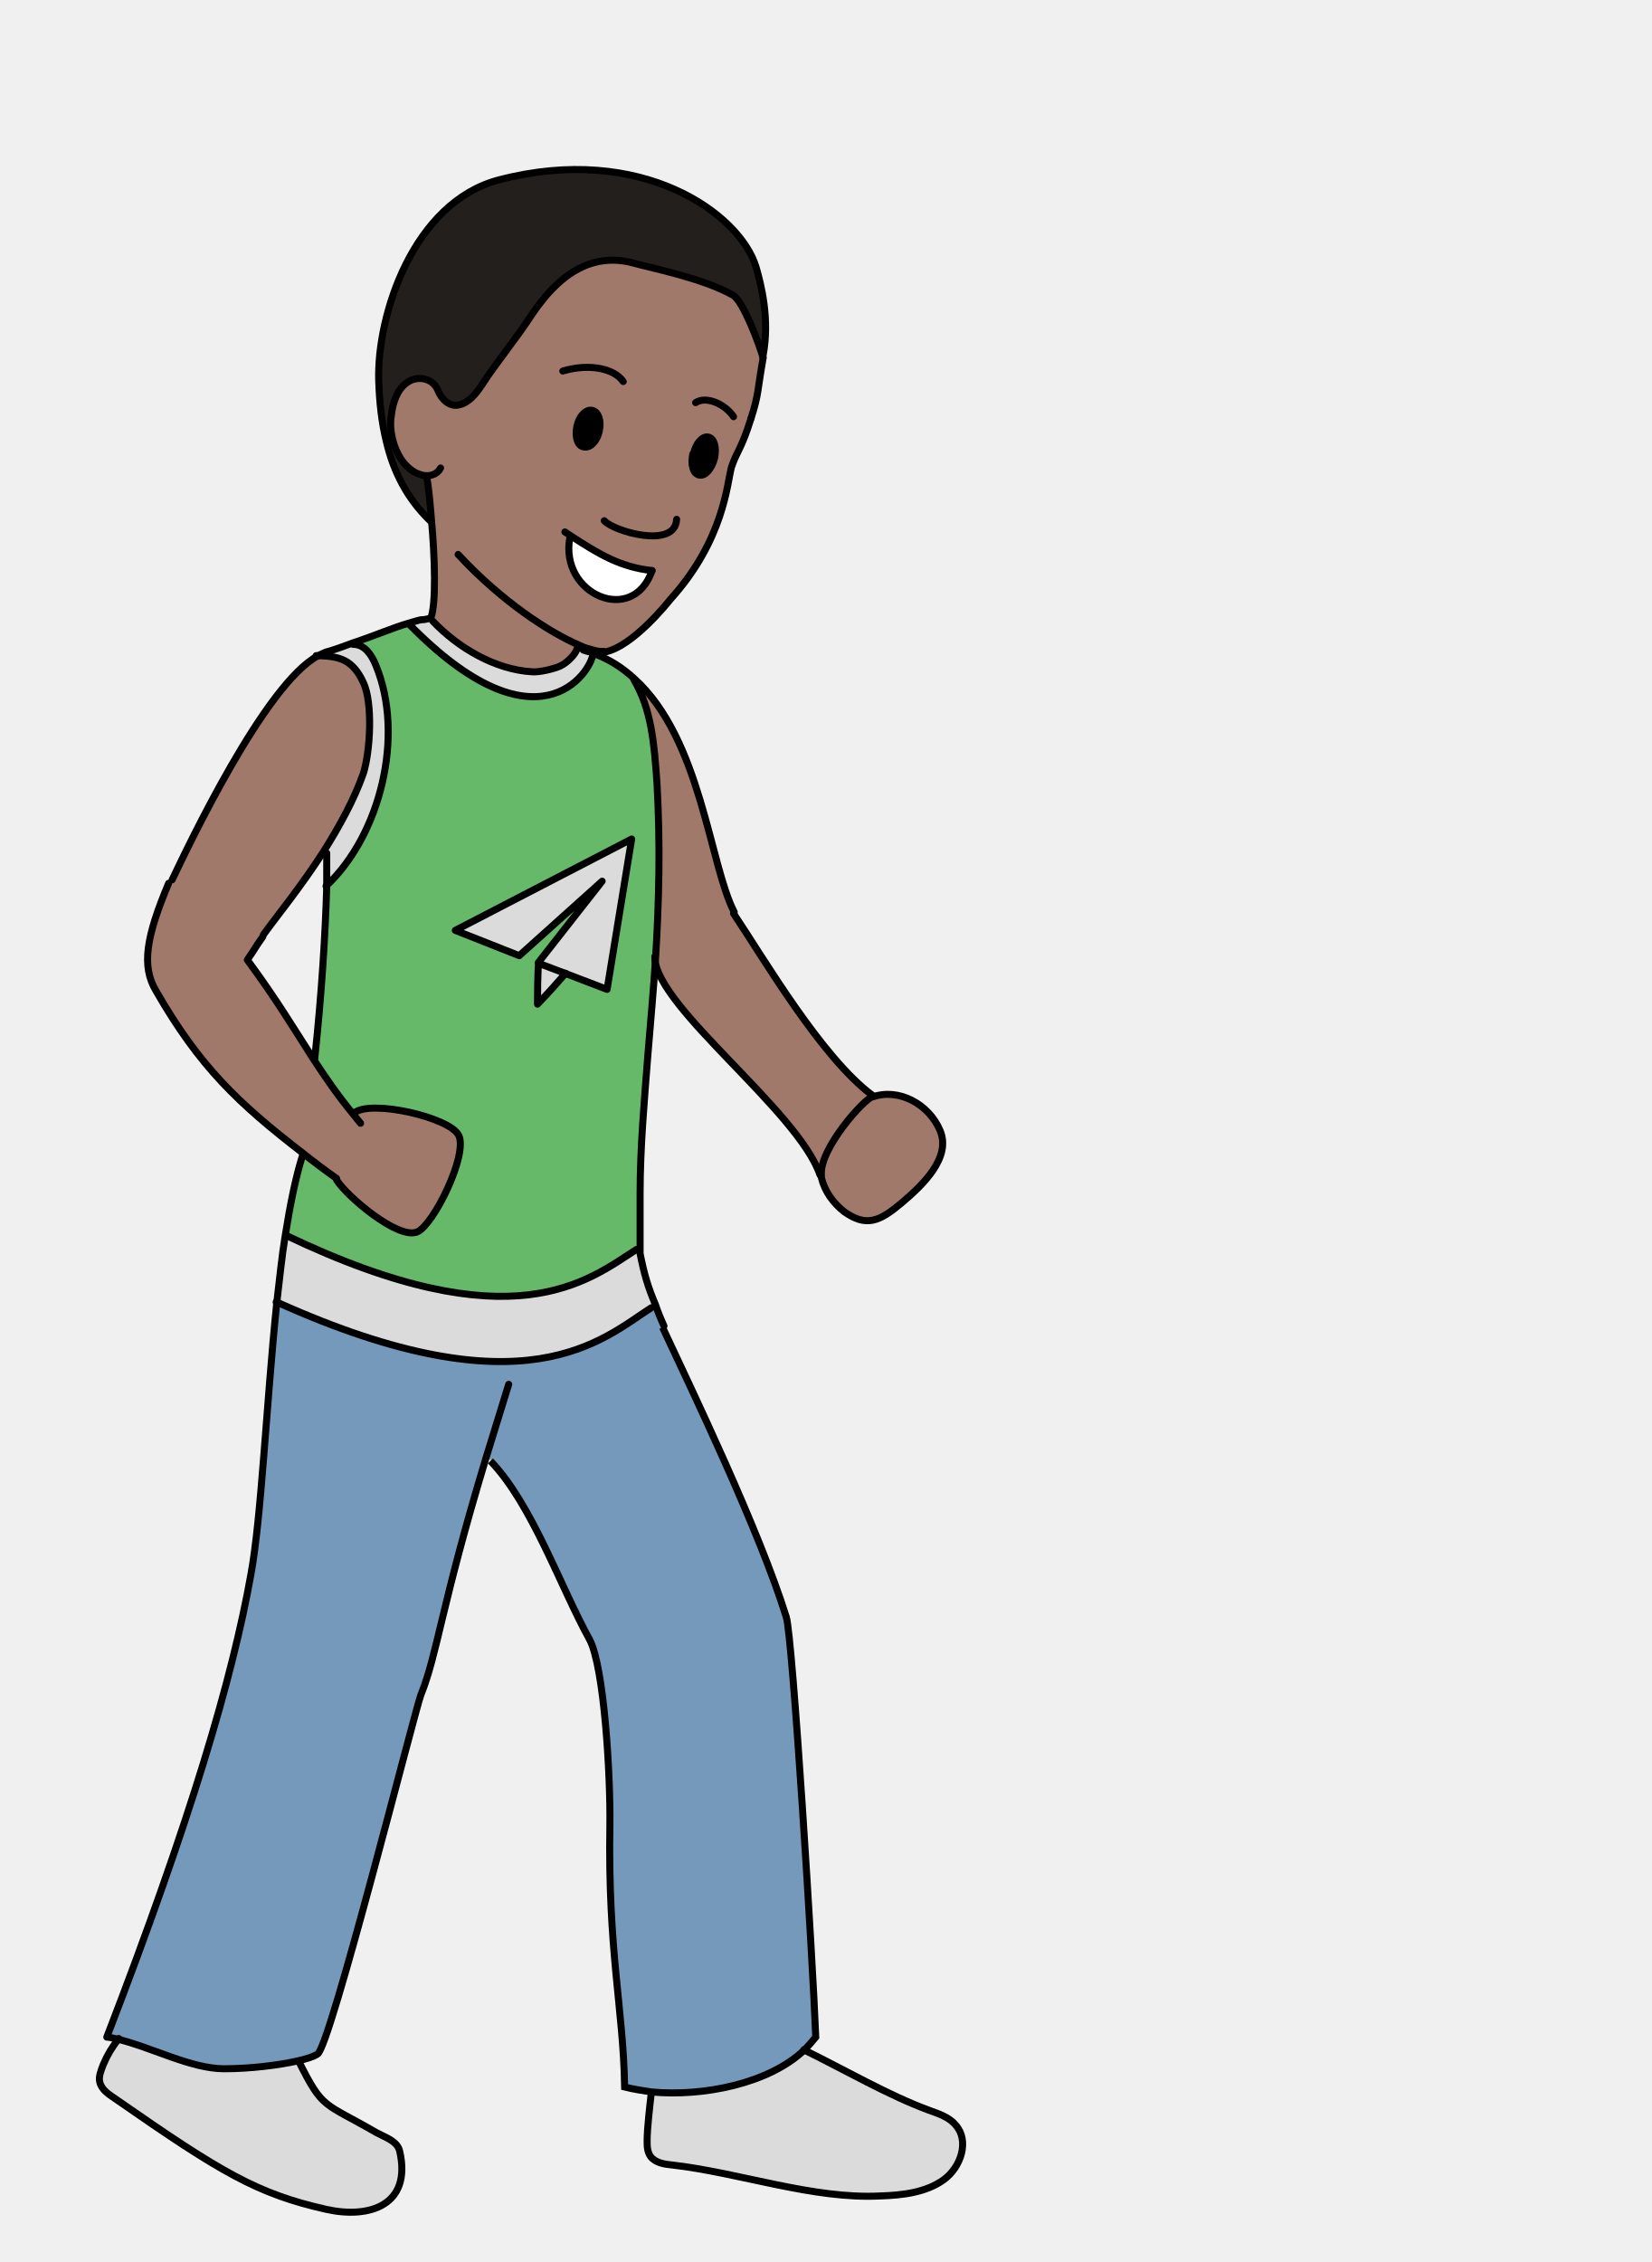
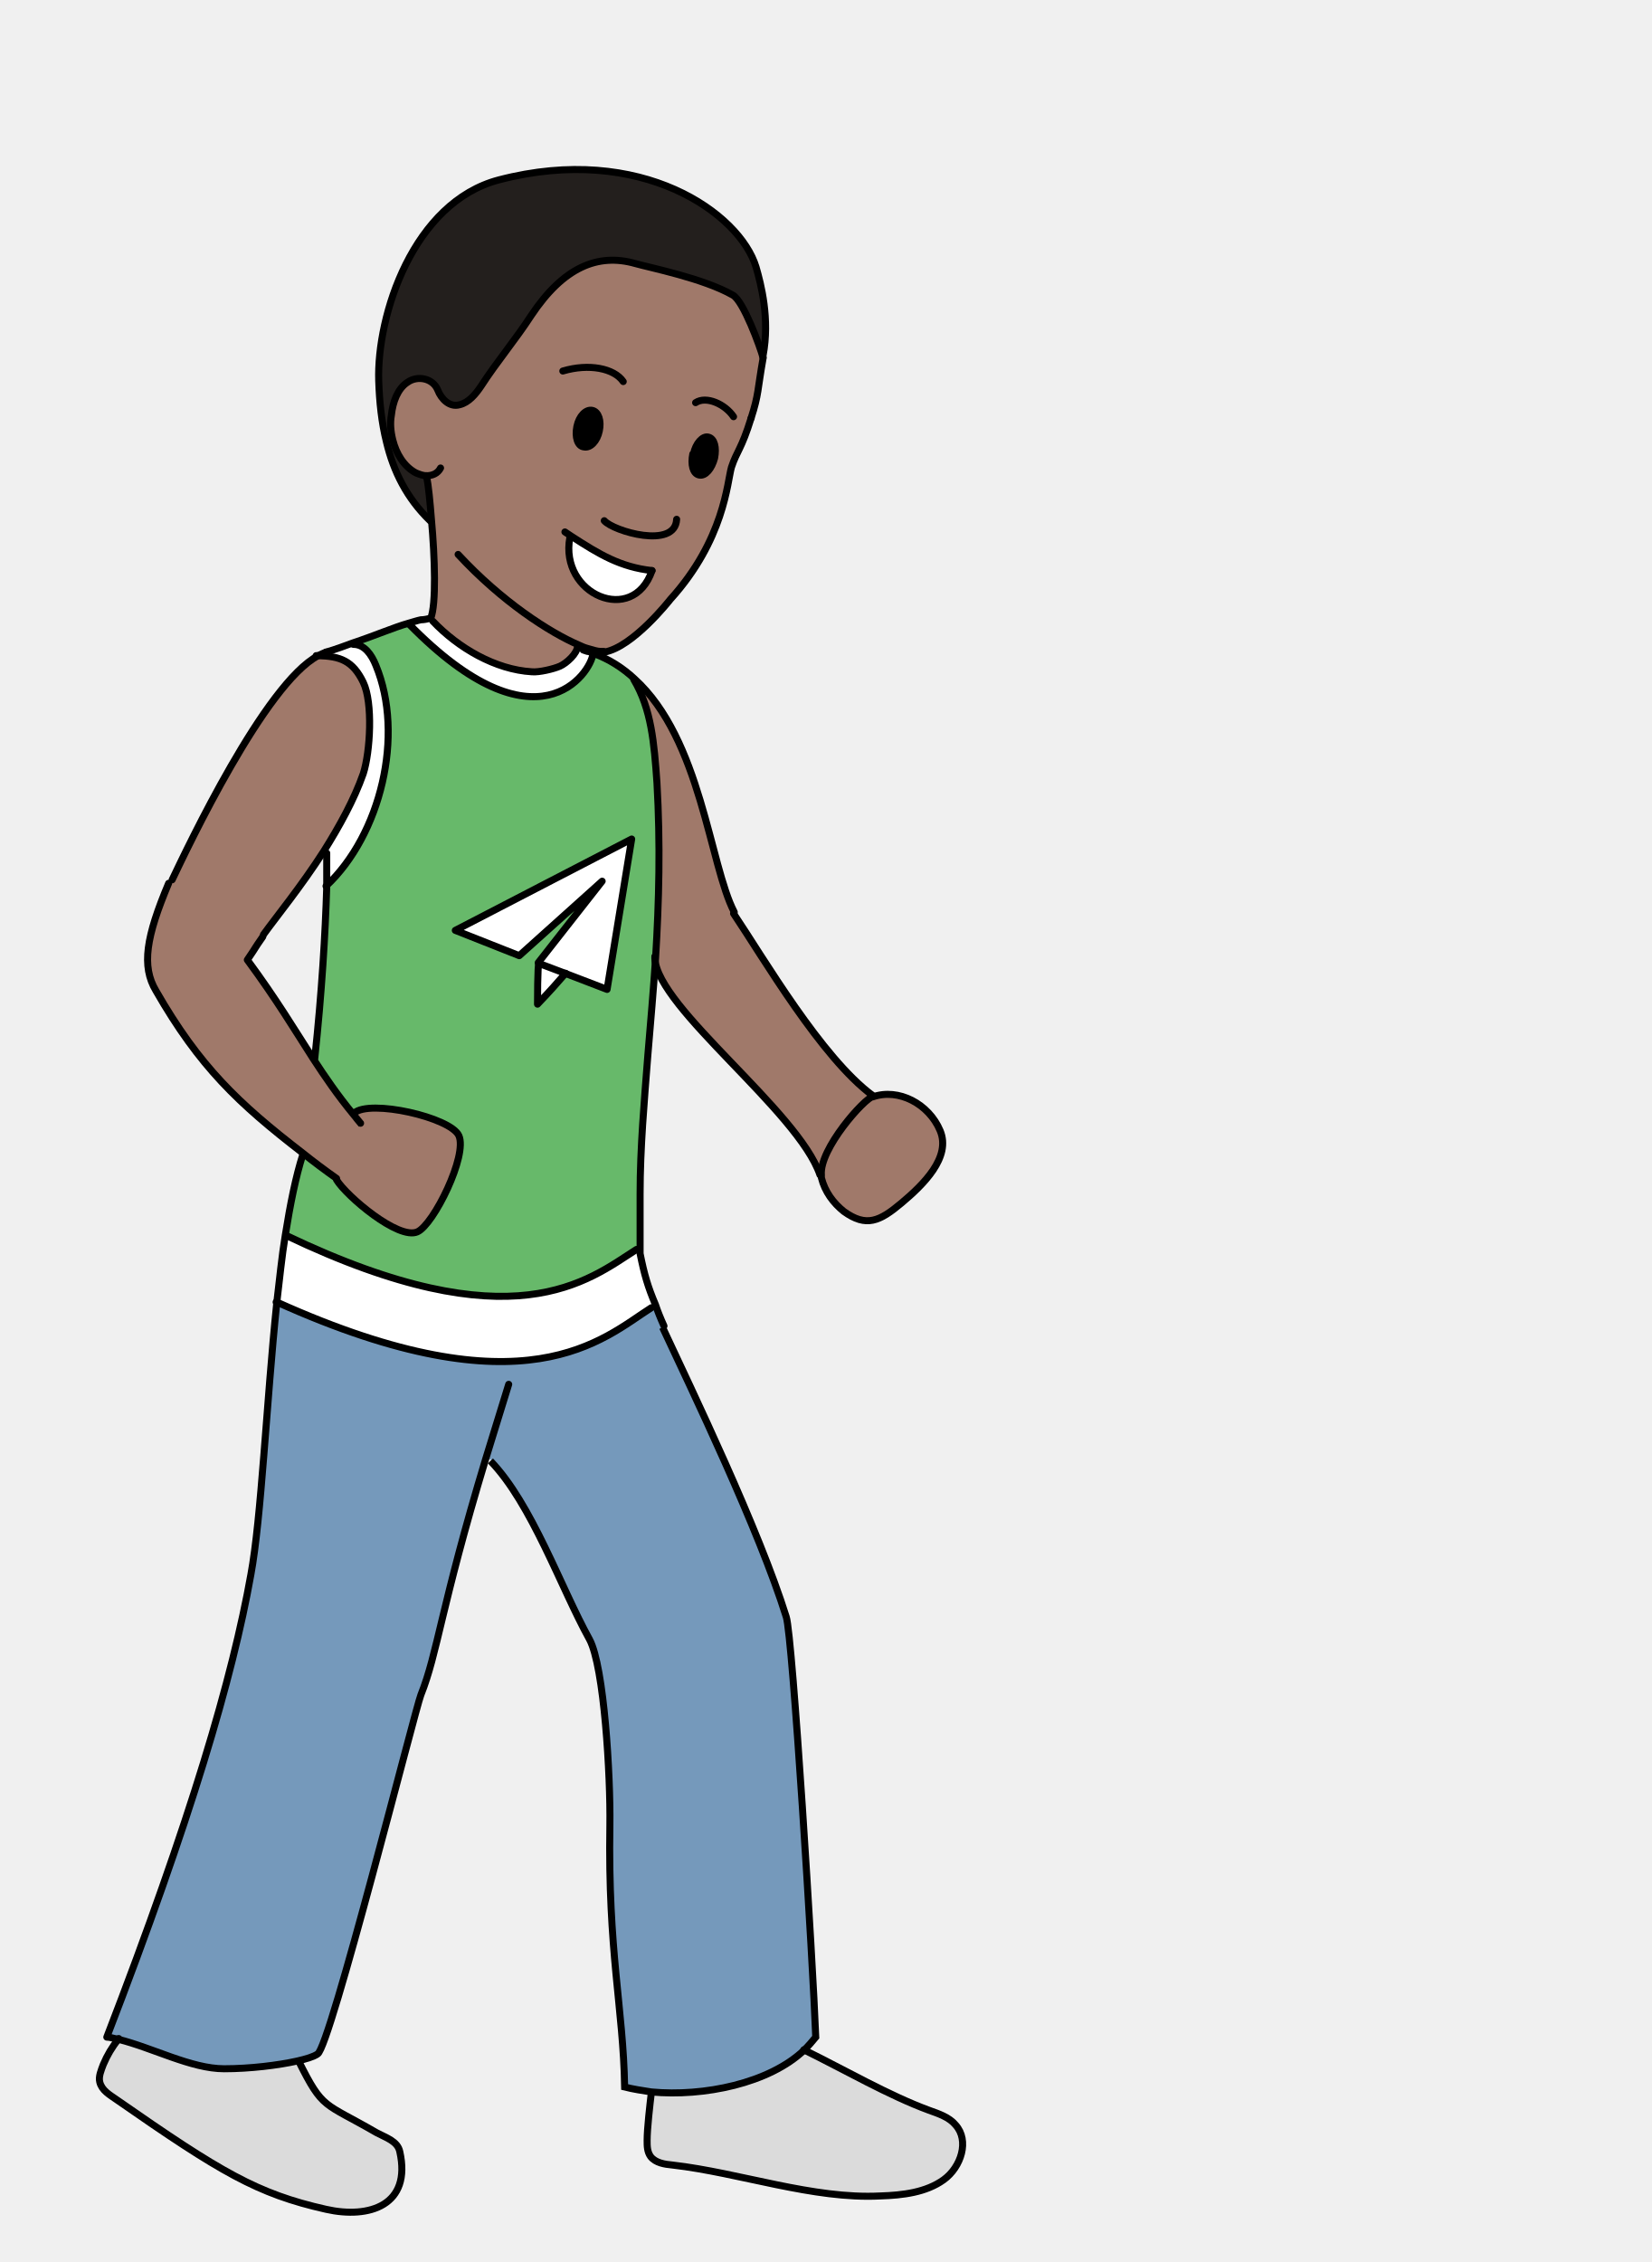
<svg xmlns="http://www.w3.org/2000/svg" id="latinAmerica" width="235" height="321.9" viewBox="0 0 235 321.9">
  <defs>
-     <style>.cls-1{stroke-linecap:round;stroke-linejoin:round;}.cls-1,.cls-2{fill:none;stroke:#000;}.cls-2{stroke-miterlimit:10;}.cls-3,.cls-4,.cls-5,.cls-6,.cls-7,.cls-8,.cls-9{stroke-width:0px;}.cls-4{fill:#7599bb;}.cls-5{fill:#231f1d;}.cls-6{fill:#dbdbdb;}.cls-7{fill:#a0796a;}.cls-8{fill:#fff;}.cls-9{fill:#67b96a;}</style>
+     <style>.cls-1{stroke-linecap:round;stroke-linejoin:round;}.cls-1,.cls-2{fill:none;stroke:#000;}.cls-3{fill:#67b96a;}.cls-3,.cls-4,.cls-5,.cls-6,.cls-7,.cls-8,.cls-9{stroke-width:0px;}.cls-4{fill:#231f1d;}.cls-5{fill:#a0796a;}.cls-6{fill:#000;}.cls-2{stroke-miterlimit:10;}.cls-7{fill:#dbdbdb;}.cls-8{fill:#7599bb;}.cls-9{fill:#fff;}</style>
  </defs>
-   <path class="cls-6" d="M136.1,302.4c2,2.3.8,6-1.7,7.8-2.5,1.8-5.9,2.2-9,2.3-9.7.4-20.1-3.4-29.6-4.4-1.2-.1-2.4-.3-3.1-1.2-.5-.6-.5-1.5-.5-2.3,0-1.7.4-5.1.6-6.8h0c7.4.6,16.8-1.4,21.8-6.2h0c6,2.9,12.1,6.5,17.8,8.6,1.4.5,2.8,1.1,3.8,2.1Z" />
-   <path class="cls-7" d="M133.8,160.8c1.6,3.8-2.4,7.8-5.5,10.3s-5,3.5-8.2,1.2c-1.5-1.1-2.8-2.8-3.2-4.8,0-.1,0-.3,0-.4-.3-3.7,6.1-10.9,7.4-11.2,3.7-1.2,8,1,9.6,4.8Z" />
-   <path class="cls-4" d="M16.8,290.2c-.5-.1-1.1-.2-1.6-.3,12-31.1,17.8-51.2,20.5-65.8,1.5-8.1,2.2-24.3,3.7-38.8,35.5,16,46.4,5.2,53.3.8l.6-.4c.4.9.8,1.8,1.2,3h-.1c4.2,9.1,13.7,28.8,17.6,41.3.8,2.7,3.8,49.2,4.2,59.8-.5.6-1,1.3-1.6,1.8-5,4.8-14.4,6.7-21.8,6-1.3-.1-2.6-.4-3.8-.7-.2-11.2-2.4-19.2-2.1-37.3,0-6.9-.8-22.5-2.9-26.4-4.1-7.5-8.1-19.3-14.1-25.4l-.5-.2c-6.4,21.3-6.8,27.6-9.2,33.5-.8,1.9-12.8,50.1-14.7,51.1-.6.3-1.7.7-2.9,1-2.8.6-6.8,1.1-10.4,1.1-4.7,0-10.3-3.1-15.1-4.2Z" />
-   <path class="cls-7" d="M124.3,156c-1.3.3-7.7,7.5-7.4,11.2h-.2c-3.1-9.1-23.2-23.7-23.5-30.8.5-8.2.7-16.2.2-25-.4-5.7-.8-10.5-3.3-14.7h.1c9.5,8.5,10.7,26.4,14.2,33.1v.3c4.3,6.4,12.5,20.5,19.8,25.9Z" />
-   <path class="cls-5" d="M107.7,37.9c.7,2.4,2,7.4,1,12.6,0,.1,0,.3,0,.4h-.1c-.4-1.6-2.8-8.1-4.3-8.9-4.3-2.4-11.8-3.9-13.9-4.5-5.3-1.5-10.2.5-14.8,7.4-2.2,3.3-4.9,6.6-7.1,10-.8,1.2-1.7,2.3-3.1,2.7-1.3.4-2.5-.8-3.1-2.1-.7-1.7-2.9-2.1-4.3-1.1-1.4,1-2.1,2.9-2.3,4.7-.1,1.2,0,2.4.2,3.5l-.8.2c-.7-2.7-1-5.6-1.1-8.7-.4-9.3,4.8-25.4,17.1-28.6,20.4-5.3,34.4,4.8,36.6,12.4Z" />
-   <path class="cls-7" d="M81.3,76.2l-.2.3c-1.5,8.1,9,12.6,11.7,4.7-4.5-.5-7.5-2.3-11.5-4.9ZM60.7,67.7c-.5,0-1-.2-1.5-.4-1.7-.9-2.8-2.7-3.3-4.7-.3-1.2-.4-2.4-.2-3.5.2-1.9.9-3.8,2.3-4.7,1.4-1,3.6-.6,4.3,1.1.5,1.3,1.7,2.5,3.1,2.1,1.3-.3,2.3-1.5,3.1-2.7,2.2-3.4,4.9-6.6,7.1-10,4.6-6.9,9.5-8.9,14.8-7.4,2.1.6,9.7,2.1,13.9,4.5,1.5.8,3.9,7.4,4.3,8.9h.1c-.8,4.5-.7,5.2-1.7,8.6-1.4,4.5-2,4.6-2.8,7-.6,2.1-1,10.3-8.7,18.8,0,0-5.3,6.8-9.4,7.5l-.6-.2c-.5,0-1.1-.2-1.8-.4-.4-.1-.9-.3-1.3-.5h0c0,1.2-1.6,2.6-2.5,3.1-.9.4-3,.9-4,.8-5.2-.3-10.5-3.4-14.1-7.2l-1.6-.2c.4,0,.9-.1,1.3-.2h0c.8-2.1.6-8.7.1-14.2-.2-2.4-.5-4.7-.7-6.2h0ZM101.7,65.2c.3-1.5,0-2.8-.9-3-.8-.2-1.8.9-2.1,2.4-.3,1.5,0,2.8.9,3,.9.2,1.8-.9,2.2-2.4ZM85.3,61.4c.3-1.4-.1-2.7-1-2.9s-1.9.8-2.2,2.3c-.3,1.5.1,2.8,1,2.9.9.2,1.9-.8,2.2-2.3Z" />
-   <path class="cls-3" d="M100.7,62.2c.9.2,1.3,1.5.9,3-.3,1.5-1.3,2.6-2.2,2.4-.8-.2-1.2-1.5-.9-3,.3-1.5,1.3-2.6,2.1-2.4Z" />
-   <path class="cls-6" d="M93.3,185.7l-.6.4c-6.9,4.4-17.8,15.2-53.3-.8.4-3.3.7-6.5,1.2-9.5h.1c32.4,15.5,43,6.4,49.9,2h.4c0,.4,0,.6,0,.6.6,3,1.1,4.7,2.2,7.3Z" />
-   <path class="cls-9" d="M93.2,136.4c-.3,4.5-.7,9-1.1,13.8-.5,6.6-1,13.1-1.1,19.7,0,2.6,0,6.5,0,7.9h-.4c-6.9,4.4-17.5,13.5-49.9-2h-.1c.7-4.5,1.5-8.4,2.5-11.5h0c1.5,1.1,3.1,2.3,4.8,3.6,1.4,2.3,8.9,8.6,11.5,7.4,2.2-1,7.2-10.9,5.9-13.7-1.2-2.6-12.7-5.2-14.9-3.2h-.1c-2.2-2.7-4-5.2-5.7-7.8h0c1-9.4,1.5-17.8,1.7-24.4h0c7.8-7.4,11.2-21.5,7.1-31.4-.6-1.4-1.7-3.1-3.2-3v-.2c3.2-1.1,5.7-2.2,7.8-2.8h0c18.2,18.7,25.9,7.1,26.2,4.3h0c2.2.7,4.2,2,5.8,3.5h-.1c2.5,4.3,2.9,9.2,3.3,14.9.6,8.8.3,16.8-.2,25ZM86.4,140.8l3.5-21.4-25.1,13.1,9.1,3.6,11.7-10.7-9,11.7c-.2,0-.2,5.8-.2,5.8,2-2.1,2.6-2.8,4-4.4l6,2.3Z" />
-   <polygon class="cls-6" points="89.9 119.4 86.4 140.8 80.4 138.5 80.4 138.5 76.6 137 85.7 125.4 73.9 136 64.8 132.4 89.9 119.4" />
-   <path class="cls-8" d="M92.8,81.2c-2.7,7.9-13.2,3.4-11.7-4.7l.2-.3c4,2.7,7,4.5,11.5,4.9Z" />
-   <path class="cls-6" d="M83.5,92.6c.3,0,.6.2.9.3h0c-.3,2.9-8,14.5-26.2-4.1h0c.7-.3,1.3-.5,1.8-.6l1.6.2c3.6,3.8,9,6.9,14.1,7.2,1,0,3.1-.4,4-.8.9-.4,2.6-1.9,2.5-2.9h0c.5,0,.9.3,1.3.4v.3Z" />
-   <path class="cls-3" d="M84.3,58.5c.9.2,1.3,1.5,1,2.9-.3,1.5-1.3,2.5-2.2,2.3-.9-.2-1.3-1.5-1-2.9.3-1.4,1.3-2.4,2.2-2.3Z" />
-   <polygon class="cls-6" points="80.4 138.5 80.4 138.5 76.6 137 80.4 138.5" />
-   <path class="cls-6" d="M76.6,137l3.7,1.4c-1.3,1.5-1.9,2.3-4,4.4,0,0,0-5.9.2-5.8Z" />
-   <path class="cls-7" d="M50.3,158.5h.1c2.2-2.1,13.7.5,14.9,3.1,1.3,2.8-3.6,12.7-5.9,13.7-2.7,1.2-10.1-5.1-11.5-7.4-1.7-1.3-3.3-2.5-4.8-3.6-9.2-7.1-14.7-12.3-20.9-23.1-2.1-3.6-1.4-7.7,1.8-15.3l.5-.5c2.2-4.6,13.2-27.9,20.8-31.9,3.1.1,4.9.7,6.4,3.8,1.4,2.9,1,9.9,0,13-1.2,3.7-3.3,7.5-5.6,11-3.2,5-6.8,9.4-8.6,11.9v.2c-1.6,2.3-.6.8-2.3,3.3,4.2,5.7,6.7,9.9,9.4,14.1,1.7,2.6,3.4,5.1,5.7,7.9Z" />
-   <path class="cls-6" d="M56.9,306.3c1.7,7.6-4.3,9.7-10.5,8.2-9.8-2.2-15-5.4-29.8-15.6-1-.7-2.1-1.3-2.4-2.5-.2-.8.1-1.7.5-2.5.6-1.4,1.2-2.4,2.2-3.7,4.9,1.2,10.4,4.2,15.1,4.2,3.7,0,7.7-.5,10.4-1.1h0c3.5,7.1,3.5,5.9,11.1,10.3,1.3.8,3,1.2,3.3,2.7Z" />
-   <path class="cls-5" d="M61.4,73.9h-.1c-3.3-3.2-5.2-7-6.2-11.2l.8-.2c.5,2,1.6,3.9,3.3,4.7.5.2,1,.4,1.5.4h0c.3,1.5.5,3.8.7,6.2Z" />
-   <path class="cls-6" d="M53.5,94.7c4.1,9.9.7,24.1-7.1,31.4h0c0-1.7,0-3.3,0-4.8l-.4-.3c2.2-3.5,4.3-7.3,5.6-11,1-3.1,1.4-10.1,0-13-1.5-3.2-3.3-3.7-6.4-3.8.4-.2.8-.4,1.1-.5,1.4-.4,2.7-.9,3.8-1.3v.2c1.7,0,2.7,1.5,3.3,3Z" />
+   <path class="cls-4" d="M55.6,59c-.1,1.2,0,2.4.2,3.5l-.8.2c-.7-2.7-1-5.6-1.1-8.7-.4-9.3,4.8-25.4,17.1-28.6,20.4-5.3,34.4,4.8,36.6,12.4.7,2.4,2,7.4,1,12.6,0,.1,0,.3,0,.4h-.1c-.4-1.6-2.8-8.1-4.3-8.9-4.3-2.4-11.8-3.9-13.9-4.5-5.3-1.5-10.2.5-14.8,7.4-2.2,3.3-4.9,6.6-7.1,10-.8,1.2-1.7,2.3-3.1,2.7-1.3.4-2.5-.8-3.1-2.1-.7-1.7-2.9-2.1-4.3-1.1-1.4,1-2.1,2.9-2.3,4.7Z" />
+   <path class="cls-9" d="M46.4,92.8c1.4-.4,2.7-.9,3.8-1.3v.2c1.7,0,2.7,1.5,3.3,3,4.1,9.9.7,24.1-7.1,31.4h0c0-1.7,0-3.3,0-4.8l-.4-.3c2.2-3.5,4.3-7.3,5.6-11,1-3.1,1.4-10.1,0-13-1.5-3.1-3.3-3.7-6.4-3.8.4-.2.8-.4,1.1-.5Z" />
+   <path class="cls-5" d="M50.3,158.5h.1c2.2-2.1,13.7.5,14.9,3.1,1.3,2.8-3.6,12.7-5.9,13.7-2.7,1.2-10.1-5.1-11.5-7.4-1.7-1.3-3.3-2.5-4.8-3.6-9.2-7.1-14.7-12.3-20.9-23.1-2.1-3.6-1.4-7.7,1.8-15.3l.5-.5c2.2-4.6,13.2-27.9,20.8-31.9,3.1.1,4.9.7,6.4,3.8,1.4,2.9,1,9.9,0,13-1.2,3.7-3.3,7.5-5.6,11-3.2,5-6.8,9.4-8.6,11.9v.2c-1.6,2.3-.6.8-2.3,3.3,4.2,5.7,6.7,9.9,9.4,14.1,1.7,2.6,3.4,5.1,5.7,7.9Z" />
+   <path class="cls-7" d="M136.1,302.4c2,2.3.8,6-1.7,7.8-2.5,1.8-5.9,2.2-9,2.3-9.7.4-20.1-3.4-29.6-4.4-1.2-.1-2.4-.3-3.1-1.2-.5-.6-.5-1.5-.5-2.3,0-1.7.4-5.1.6-6.8h0c7.4.6,16.8-1.4,21.8-6.2h0c6,2.9,12.1,6.5,17.8,8.6,1.4.5,2.8,1.1,3.8,2.1Z" />
+   <path class="cls-5" d="M133.8,160.8c1.6,3.8-2.4,7.8-5.5,10.3s-5,3.5-8.2,1.2c-1.5-1.1-2.8-2.8-3.2-4.8,0-.1,0-.3,0-.4-.3-3.7,6.1-10.9,7.4-11.2,3.7-1.2,8,1,9.6,4.8Z" />
+   <path class="cls-8" d="M69.2,207.7c-6.4,21.3-6.8,27.6-9.2,33.5-.8,1.9-12.8,50.1-14.7,51.1-.6.3-1.7.7-2.9,1-2.8.6-6.8,1.1-10.4,1.1-4.7,0-10.3-3.1-15.1-4.2-.5-.1-1.1-.2-1.6-.3,12-31.1,17.8-51.2,20.5-65.8,1.5-8.1,2.2-24.3,3.7-38.8,35.5,16,46.4,5.2,53.3.8l.6-.4c.4.9.8,1.8,1.2,3h-.1c4.2,9.1,13.7,28.8,17.6,41.3.8,2.7,3.8,49.2,4.2,59.8-.5.6-1,1.3-1.6,1.8-5,4.8-14.4,6.7-21.8,6-1.3-.1-2.6-.4-3.8-.7-.2-11.2-2.4-19.2-2.1-37.3,0-6.9-.8-22.5-2.9-26.4-4.1-7.5-8.1-19.3-14.1-25.4l-.5-.2Z" />
+   <path class="cls-5" d="M124.3,156c-1.3.3-7.7,7.5-7.4,11.2h-.2c-3.1-9.1-23.2-23.7-23.5-30.8.5-8.2.7-16.2.2-25-.4-5.7-.8-10.5-3.3-14.7h.1c9.5,8.5,10.7,26.4,14.2,33.1v.3c4.3,6.4,12.5,20.5,19.8,25.9Z" />
+   <path class="cls-5" d="M81.3,76.2l-.2.3c-1.5,8.1,9,12.6,11.7,4.7-4.5-.5-7.5-2.3-11.5-4.9ZM85.5,92.7c-.5,0-1.1-.2-1.8-.4-.4-.1-.9-.3-1.3-.5h0c0,1.2-1.6,2.6-2.5,3.1-.9.4-3,.9-4,.8-5.2-.3-10.5-3.4-14.1-7.2l-1.6-.2c.4,0,.9-.1,1.3-.2h0c.8-2.1.6-8.7.1-14.2-.2-2.4-.5-4.7-.7-6.2h0c-.5,0-1-.2-1.5-.4-1.7-.9-2.8-2.7-3.3-4.7-.3-1.2-.4-2.4-.2-3.5.2-1.9.9-3.8,2.3-4.7,1.4-1,3.6-.6,4.3,1.1.5,1.3,1.7,2.5,3.1,2.1,1.3-.3,2.3-1.5,3.1-2.7,2.2-3.4,4.9-6.6,7.1-10,4.6-6.9,9.5-8.9,14.8-7.4,2.1.6,9.7,2.1,13.9,4.5,1.5.8,3.9,7.4,4.3,8.9h.1c-.8,4.5-.7,5.2-1.7,8.6-1.4,4.5-2,4.6-2.8,7-.6,2.1-1,10.3-8.7,18.8,0,0-5.3,6.8-9.4,7.5l-.6-.2ZM101.7,65.2c.3-1.5,0-2.8-.9-3-.8-.2-1.8.9-2.1,2.4-.3,1.5,0,2.8.9,3,.9.2,1.8-.9,2.2-2.4ZM85.3,61.4c.3-1.4-.1-2.7-1-2.9s-1.9.8-2.2,2.3c-.3,1.5.1,2.8,1,2.9.9.2,1.9-.8,2.2-2.3Z" />
+   <path class="cls-6" d="M100.7,62.2c.9.2,1.3,1.5.9,3-.3,1.5-1.3,2.6-2.2,2.4-.8-.2-1.2-1.5-.9-3,.3-1.5,1.3-2.6,2.1-2.4Z" />
+   <path class="cls-9" d="M93.3,185.7l-.6.4c-6.9,4.4-17.8,15.2-53.3-.8.4-3.3.7-6.5,1.2-9.5h.1c32.4,15.5,43,6.4,49.9,2h.4c0,.4,0,.6,0,.6.6,3,1.1,4.7,2.2,7.3Z" />
+   <path class="cls-3" d="M93.2,136.4c-.3,4.5-.7,9-1.1,13.8-.5,6.6-1,13.1-1.1,19.7,0,2.6,0,6.5,0,7.9h-.4c-6.9,4.4-17.5,13.5-49.9-2h-.1c.7-4.5,1.5-8.4,2.5-11.5h0c1.5,1.1,3.1,2.3,4.8,3.6,1.4,2.3,8.9,8.6,11.5,7.4,2.2-1,7.2-10.9,5.9-13.7-1.2-2.6-12.7-5.2-14.9-3.2h-.1c-2.2-2.7-4-5.2-5.7-7.8h0c1-9.4,1.5-17.8,1.7-24.4h0c7.8-7.4,11.2-21.5,7.1-31.4-.6-1.4-1.7-3.1-3.2-3v-.2c3.2-1.1,5.7-2.2,7.8-2.8h0c18.2,18.7,25.9,7.1,26.2,4.3h0c2.2.7,4.2,2,5.8,3.5h-.1c2.5,4.3,2.9,9.2,3.3,14.9.6,8.8.3,16.8-.2,25ZM86.4,140.8l3.5-21.4-25.1,13.1,9.1,3.6,11.7-10.7-9,11.7c-.2,0-.2,5.8-.2,5.8,2-2.1,2.6-2.8,4-4.4l6,2.3Z" />
+   <polygon class="cls-9" points="89.9 119.4 86.4 140.8 80.4 138.5 80.4 138.5 76.6 137 85.7 125.4 73.9 136 64.8 132.4 89.9 119.4" />
+   <path class="cls-9" d="M92.8,81.2c-2.7,7.9-13.2,3.4-11.7-4.7l.2-.3c4,2.7,7,4.5,11.5,4.9Z" />
+   <path class="cls-9" d="M83.5,92.6c.3,0,.6.2.9.3h0c-.3,2.9-8,14.5-26.2-4.1h0c.7-.3,1.3-.5,1.8-.6l1.6.2c3.6,3.8,9,6.9,14.1,7.2,1,0,3.1-.4,4-.8.9-.4,2.6-1.9,2.5-2.9h0c.5,0,.9.3,1.3.4v.3Z" />
+   <path class="cls-6" d="M84.3,58.5c.9.2,1.3,1.5,1,2.9-.3,1.5-1.3,2.5-2.2,2.3-.9-.2-1.3-1.5-1-2.9.3-1.4,1.3-2.4,2.2-2.3Z" />
+   <polygon class="cls-7" points="80.4 138.5 80.4 138.5 76.6 137 80.4 138.5" />
+   <path class="cls-9" d="M76.6,137l3.7,1.4c-1.3,1.5-1.9,2.3-4,4.4,0,0,0-5.9.2-5.8Z" />
+   <path class="cls-7" d="M56.9,306.3c1.7,7.6-4.3,9.7-10.5,8.2-9.8-2.2-15-5.4-29.8-15.6-1-.7-2.1-1.3-2.4-2.5-.2-.8.1-1.7.5-2.5.6-1.4,1.2-2.4,2.2-3.7,4.9,1.2,10.4,4.2,15.1,4.2,3.7,0,7.7-.5,10.4-1.1h0c3.5,7.1,3.5,5.9,11.1,10.3,1.3.8,3,1.2,3.3,2.7Z" />
+   <path class="cls-4" d="M61.4,73.9h-.1c-3.3-3.2-5.2-7-6.2-11.2l.8-.2c.5,2,1.6,3.9,3.3,4.7.5.2,1,.4,1.5.4h0c.3,1.5.5,3.8.7,6.2Z" />
  <path class="cls-1" d="M24.5,125.2c2.2-4.6,13.2-27.9,20.8-31.9.4-.2.8-.4,1.1-.5" />
-   <path class="cls-1" d="M37.5,133c1.8-2.5,5.4-6.9,8.6-11.9,2.2-3.5,4.3-7.3,5.6-11,1-3.1,1.4-10.1,0-13-1.5-3.2-3.3-3.7-6.4-3.8h-.3" />
+   <path class="cls-1" d="M37.5,133c1.8-2.5,5.4-6.9,8.6-11.9,2.2-3.5,4.3-7.3,5.6-11,1-3.1,1.4-10.1,0-13-1.5-3.1-3.3-3.7-6.4-3.8h-.3" />
  <path class="cls-1" d="M94.5,188.7s0,0,0,0c-.5-1.1-.9-2.1-1.2-3-1.1-2.6-1.6-4.3-2.2-7.3,0,0,0-.2,0-.6,0-1.4,0-5.2,0-7.9,0-6.6.6-13.2,1.1-19.7.4-4.8.8-9.3,1.1-13.8.5-8.2.7-16.2.2-25-.4-5.7-.8-10.5-3.3-14.7" />
  <path class="cls-1" d="M39.3,185.3s0,0,.1,0c35.5,16,46.4,5.2,53.3.8" />
  <path class="cls-1" d="M40.7,175.8c32.4,15.5,43,6.4,49.9,2" />
  <path class="cls-1" d="M46.5,121.4c0,1.5,0,3.1,0,4.8-.2,6.7-.7,15-1.7,24.4" />
  <path class="cls-1" d="M24,125.7c-3.2,7.6-3.9,11.8-1.8,15.3,6.2,10.8,11.7,16,20.9,23.1,1.5,1.2,3.1,2.4,4.8,3.6" />
  <path class="cls-1" d="M37.4,133.3c-1.6,2.3-.5.8-2.2,3.3,4.2,5.7,6.7,9.9,9.4,14.1,1.7,2.6,3.4,5.1,5.7,7.9s.3.4.4.5" />
  <path class="cls-1" d="M83,92.5l.6.2c.3,0,.6.2.9.3,2.2.8,4.2,2.1,5.8,3.6,9.5,8.6,10.7,26.5,14.2,33.2" />
  <path class="cls-1" d="M50.4,158.4c2.2-2,13.7.6,14.9,3.2,1.3,2.8-3.6,12.7-5.9,13.7-2.7,1.2-10.1-5.1-11.5-7.4" />
  <path class="cls-1" d="M93.2,136.1c0,0,0,.2,0,.3.4,7.1,20.4,21.7,23.5,30.8" />
  <path class="cls-1" d="M104.4,130c4.3,6.4,12.5,20.5,19.8,25.9" />
-   <path class="cls-1" d="M124.3,156c-1.3.3-7.7,7.5-7.4,11.2,0,.1,0,.3,0,.4.5,2,1.7,3.6,3.2,4.8,3.2,2.3,5.1,1.4,8.2-1.2s7.1-6.5,5.5-10.3c-1.6-3.8-5.9-6.1-9.6-4.8" />
+   <path class="cls-1" d="M124.3,156c-1.3.3-7.7,7.5-7.4,11.2,0,.1,0,.3,0,.4.5,2,1.7,3.6,3.2,4.8,3.2,2.3,5.1,1.4,8.2-1.2s7.1-6.5,5.5-10.3-5.9-6.1-9.6-4.8" />
  <path class="cls-1" d="M46.4,92.8c1.4-.4,2.7-.9,3.8-1.3,3.3-1.1,5.8-2.2,7.9-2.8.7-.2,1.3-.4,1.8-.5.4,0,.9-.1,1.3-.2" />
  <path class="cls-1" d="M43.1,164.3c-1,3.1-1.8,7.1-2.5,11.5-.5,3-.8,6.2-1.2,9.5-1.5,14.5-2.2,30.7-3.7,38.8-2.6,14.6-8.5,34.7-20.5,65.8.5,0,1,.2,1.6.3,4.9,1.2,10.4,4.2,15.1,4.2,3.7,0,7.7-.5,10.4-1.1,1.3-.3,2.3-.6,2.9-1,1.8-1,13.9-49.1,14.7-51.1,2.4-6,2.8-12.3,9.2-33.5,1-3.2,2.1-6.8,3.3-10.7" />
  <path class="cls-2" d="M69.8,207.9c5.9,6.1,10,18,14.1,25.4,2.1,3.9,3,19.5,2.9,26.4-.3,18,1.9,26,2.1,37.3,1.2.3,2.5.5,3.8.7,7.4.7,16.8-1.2,21.8-6,.6-.6,1.1-1.2,1.6-1.8-.4-10.6-3.3-57.1-4.2-59.8-3.9-12.5-13.4-32.2-17.6-41.2" />
  <path class="cls-1" d="M84.4,93c-.3,2.8-8,14.4-26.2-4.2" />
  <path class="cls-1" d="M16.9,290.1s0,0,0,0c-1,1.3-1.6,2.3-2.2,3.7-.3.8-.7,1.7-.5,2.5.3,1.2,1.4,1.8,2.4,2.5,14.8,10.3,20,13.4,29.8,15.6,6.2,1.4,12.2-.6,10.5-8.2-.3-1.5-2-2-3.3-2.7-7.6-4.4-7.6-3.2-11.1-10.2" />
  <path class="cls-1" d="M92.7,297.8c-.2,1.7-.6,5.1-.6,6.8,0,.8,0,1.6.5,2.3.7.9,2,1.1,3.1,1.2,9.6,1.1,20,4.9,29.6,4.4,3.2-.1,6.5-.5,9-2.3,2.5-1.8,3.7-5.6,1.7-7.8-.9-1.1-2.4-1.6-3.8-2.1-5.7-2.1-11.9-5.7-17.8-8.6" />
  <path class="cls-1" d="M82.2,91.9c0,1.1-1.6,2.5-2.5,2.9-.9.4-3,.9-4,.8-5.2-.3-10.5-3.4-14.1-7.2" />
  <path class="cls-1" d="M85.9,92.7c-.1,0-.3,0-.4,0-.5,0-1.1-.2-1.8-.4-.4-.1-.9-.3-1.3-.5-4.2-1.8-11-6.2-17.2-12.9" />
  <path class="cls-1" d="M106.9,59.5c-1.4,4.5-2,4.6-2.8,7-.6,2.1-1,10.3-8.7,18.8,0,0-5.3,6.8-9.4,7.5" />
  <path class="cls-1" d="M104.4,59.3c-1.2-1.8-3.9-3-5.4-2" />
  <path class="cls-1" d="M80.1,52.8c3.7-1.1,7.3-.4,8.6,1.5" />
  <path class="cls-1" d="M96.3,73.9c-.2,4.3-9,1.7-10.3.2" />
  <path class="cls-1" d="M98.6,64.6c-.3,1.5,0,2.8.9,3,.9.2,1.8-.9,2.2-2.4.3-1.5,0-2.8-.9-3-.8-.2-1.8.9-2.1,2.4Z" />
  <path class="cls-1" d="M82.1,60.7c-.3,1.5.1,2.8,1,2.9.9.2,1.9-.8,2.2-2.3.3-1.4-.1-2.7-1-2.9s-1.9.8-2.2,2.3Z" />
  <path class="cls-1" d="M92.8,81.2c-4.5-.5-7.5-2.3-11.5-4.9-.3-.2-.6-.4-.9-.6" />
  <path class="cls-1" d="M92.8,81.2c-2.7,7.9-13.2,3.4-11.7-4.7" />
  <path class="cls-1" d="M60.7,67.7c.3,1.5.5,3.7.7,6.2.5,5.5.7,12.1-.1,14.1" />
  <path class="cls-1" d="M106.9,59.5c1.1-3.4.9-4,1.7-8.5,0-.1,0-.3,0-.4,1-5.2-.3-10.2-1-12.6-2.3-7.6-16.3-17.7-36.6-12.4-12.2,3.2-17.4,19.3-17.1,28.6.1,3,.4,5.9,1.1,8.7,1,4.2,2.9,8,6.2,11.2" />
  <path class="cls-1" d="M62.7,66.6c-.4.8-1.2,1.1-2,1.1-.5,0-1-.2-1.5-.4-1.7-.9-2.8-2.7-3.3-4.7-.3-1.2-.4-2.4-.2-3.5.2-1.9.9-3.8,2.3-4.7,1.4-1,3.6-.6,4.3,1.1.5,1.3,1.7,2.5,3.1,2.1,1.3-.3,2.3-1.5,3.1-2.7,2.2-3.4,4.9-6.6,7.1-10,4.6-6.9,9.5-8.9,14.8-7.4,2.1.6,9.7,2.1,13.9,4.5,1.5.8,3.9,7.4,4.3,8.9" />
  <path class="cls-1" d="M50.3,91.7c1.6,0,2.6,1.5,3.2,3,4.1,9.9.7,24.1-7.1,31.4" />
  <polyline class="cls-1" points="80.4 138.5 86.4 140.8 89.9 119.4 64.8 132.4 73.9 136 85.7 125.4 76.6 137" />
  <path class="cls-1" d="M80.4,138.5h0s-3.7-1.4-3.7-1.4c-.2,0-.2,5.8-.2,5.8,2-2.1,2.6-2.8,4-4.4Z" />
</svg>
